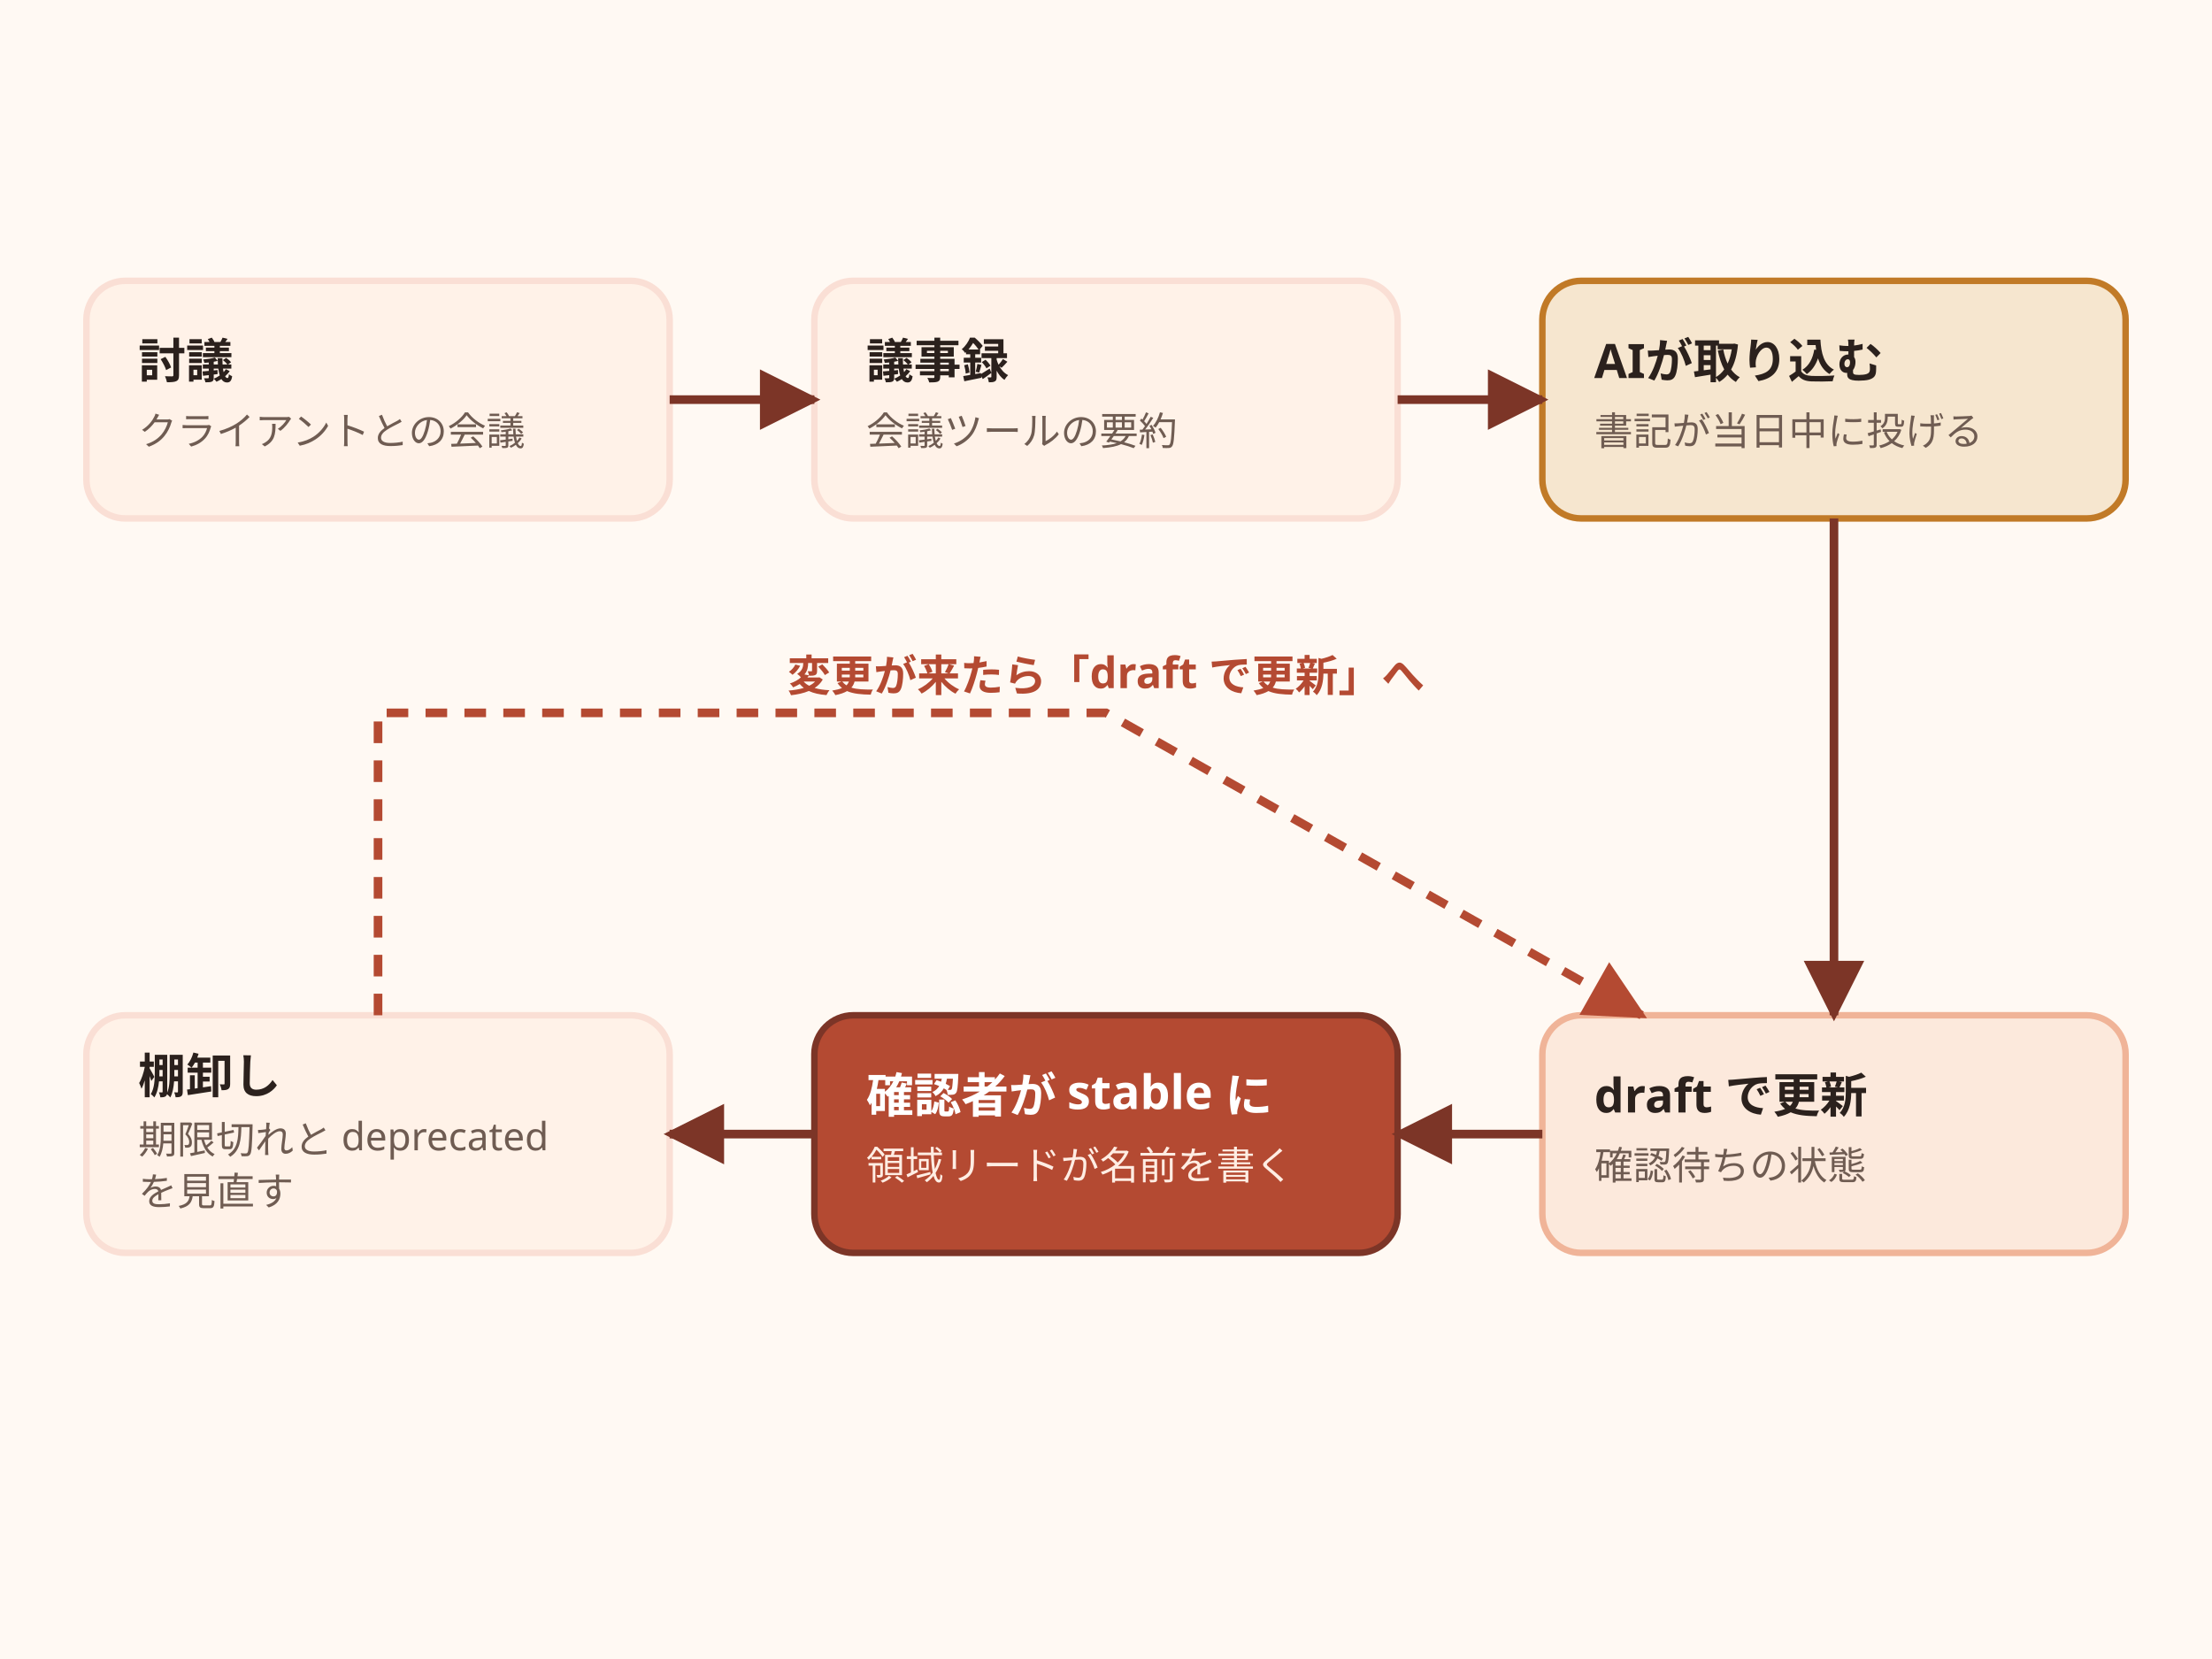
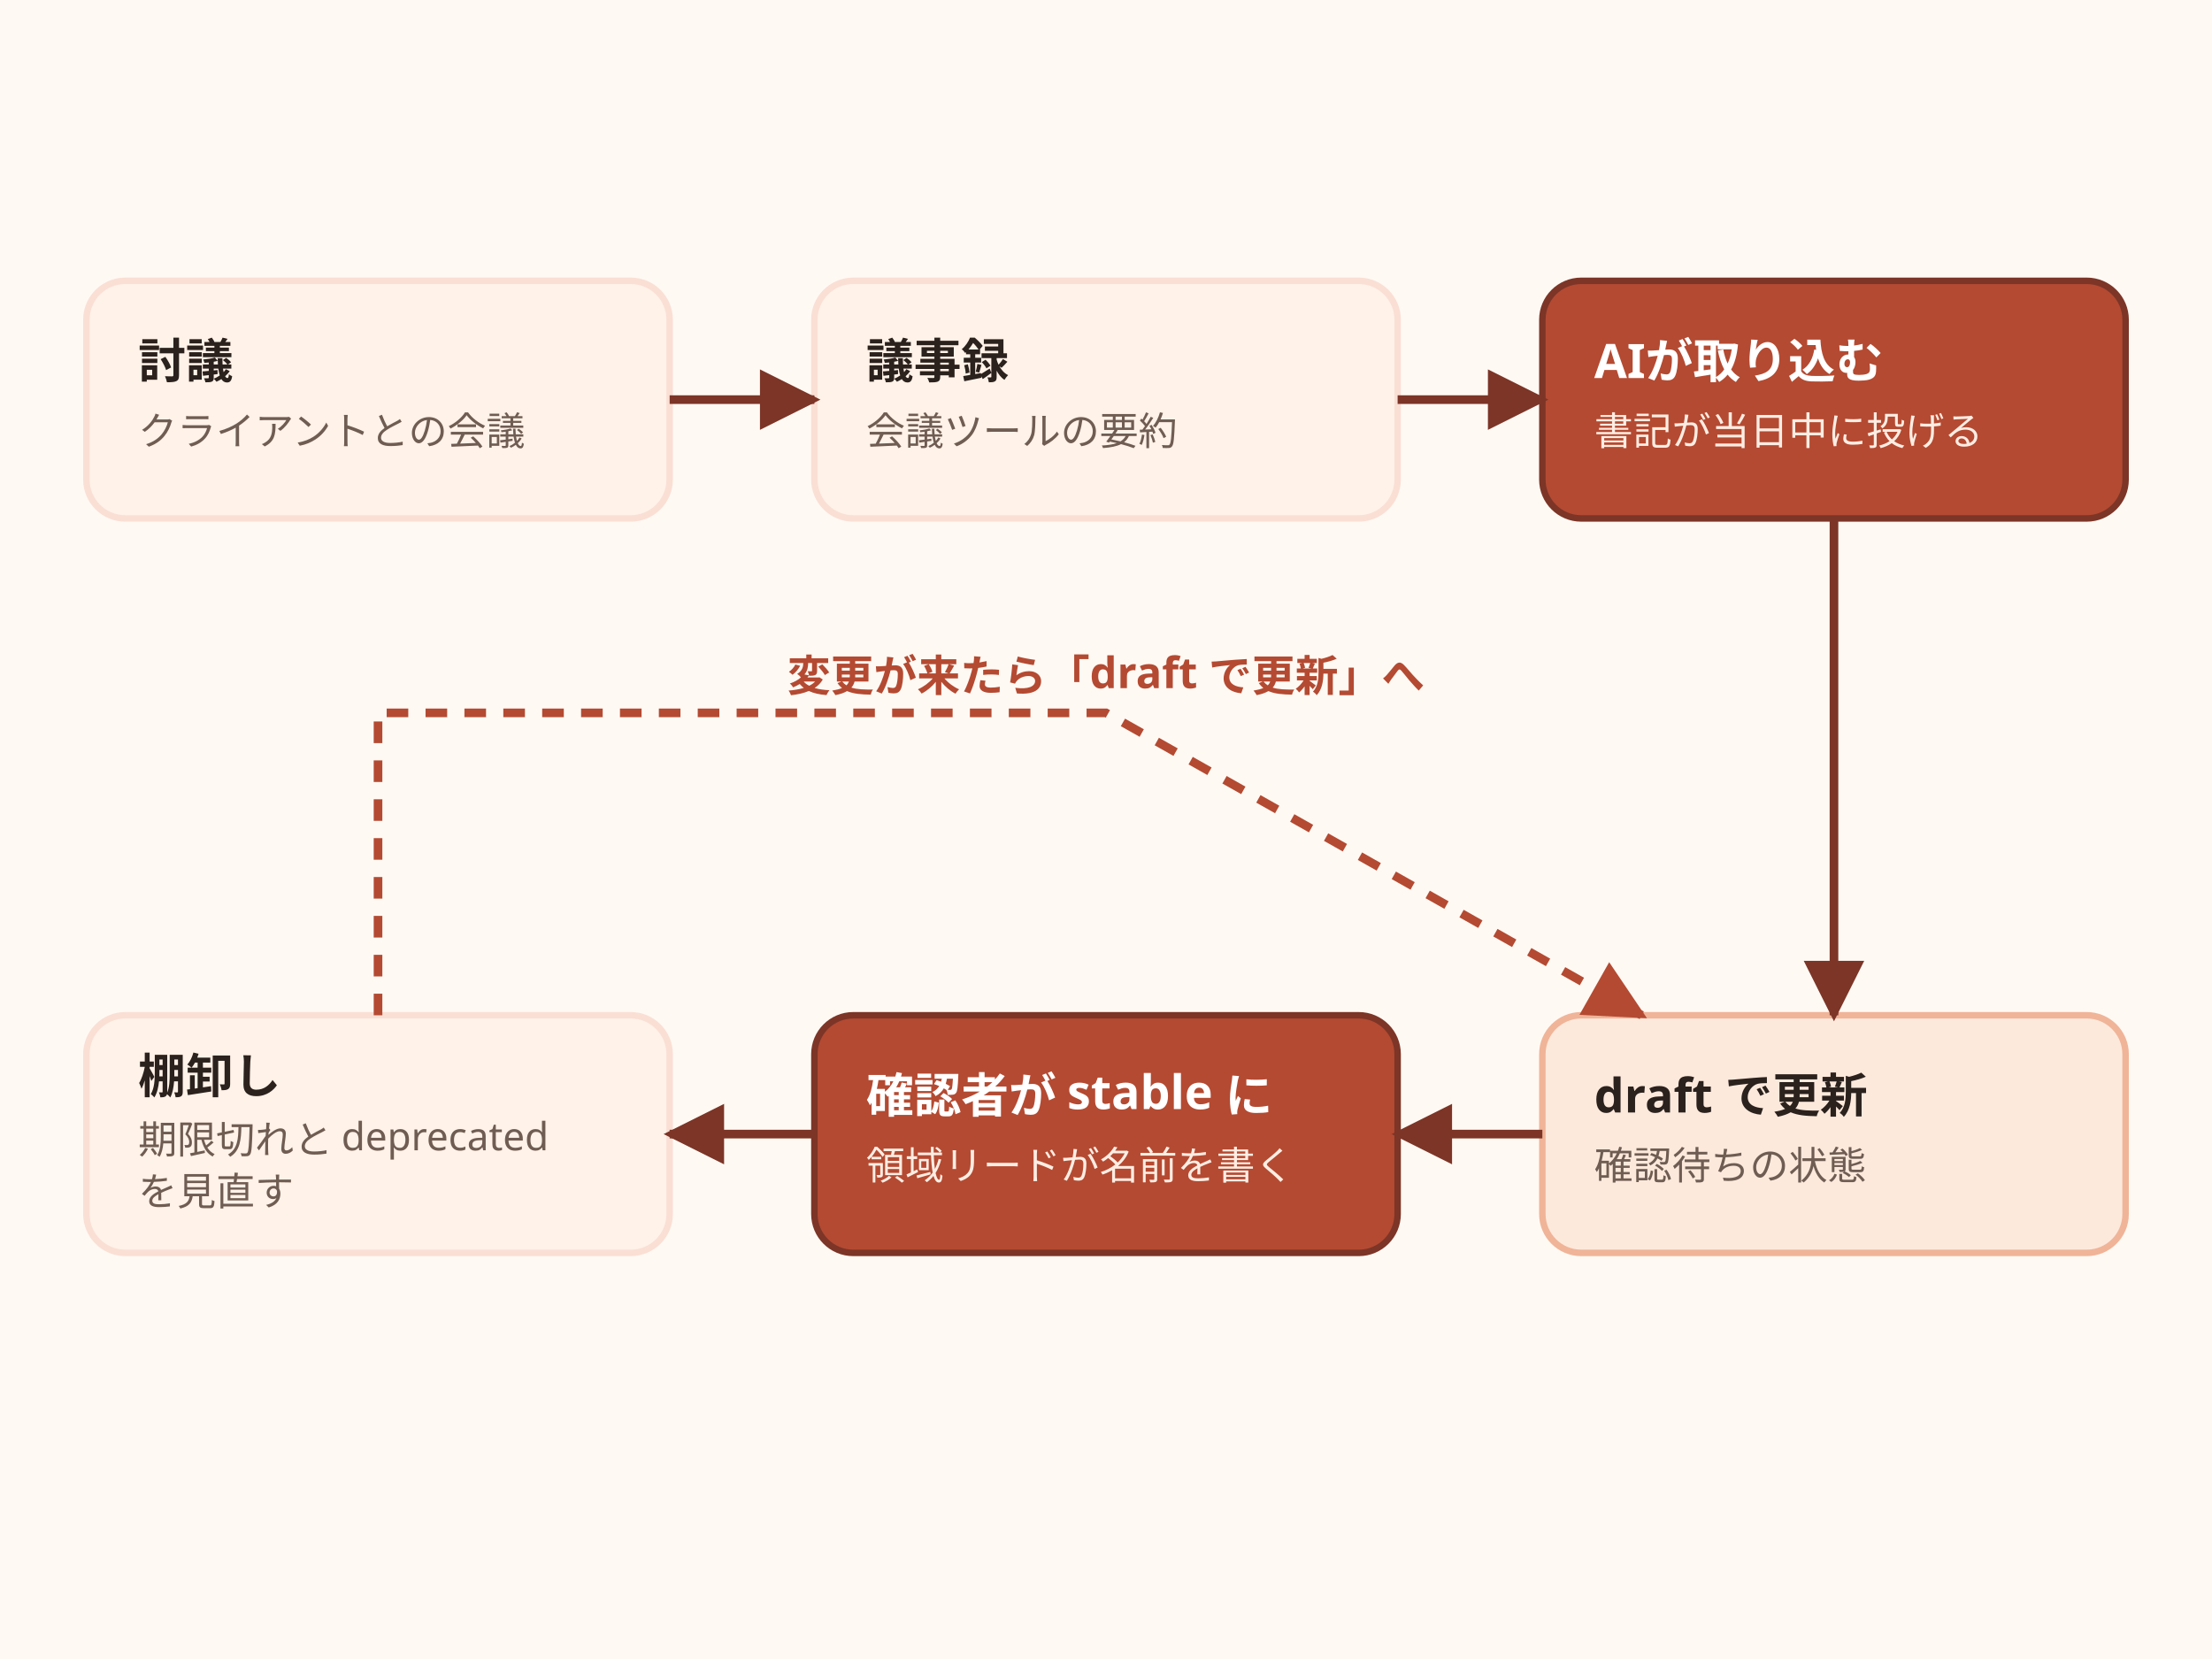
<svg xmlns="http://www.w3.org/2000/svg" width="1024" height="768" viewBox="0 0 1024 768">
  <defs>
    <marker id="arrowSolid" viewBox="0 0 10 10" refX="9" refY="5" markerWidth="7" markerHeight="7" orient="auto">
      <path d="M 0 0 L 10 5 L 0 10 z" fill="#7C3527" />
    </marker>
    <marker id="arrowReturn" viewBox="0 0 10 10" refX="9" refY="5" markerWidth="7" markerHeight="7" orient="auto">
      <path d="M 0 0 L 10 5 L 0 10 z" fill="#B44A32" />
    </marker>
  </defs>
  <rect width="1024" height="768" fill="#FFF9F3" />
  <g id="node-1">
    <rect x="40" y="130" width="270" height="110" rx="18" fill="#FFF2E8" stroke="#FADFD5" stroke-width="3" />
    <text x="64" y="175" font-family="Hiragino Sans, Hiragino Kaku Gothic ProN, sans-serif" font-size="22" font-weight="700" fill="#2B211D">討議</text>
    <text x="64" y="206" font-family="Hiragino Sans, Hiragino Kaku Gothic ProN, sans-serif" font-size="18" fill="#6F5C52">クライアントとの会議</text>
  </g>
  <g id="node-2">
    <rect x="377" y="130" width="270" height="110" rx="18" fill="#FFF2E8" stroke="#FADFD5" stroke-width="3" />
    <text x="401" y="175" font-family="Hiragino Sans, Hiragino Kaku Gothic ProN, sans-serif" font-size="22" font-weight="700" fill="#2B211D">議事録</text>
    <text x="401" y="206" font-family="Hiragino Sans, Hiragino Kaku Gothic ProN, sans-serif" font-size="18" fill="#6F5C52">会議ツールの要約</text>
  </g>
  <g id="node-3">
-     <rect x="714" y="130" width="270" height="110" rx="18" fill="#F6E6CF" stroke="#C17A27" stroke-width="3" />
-     <text x="738" y="175" font-family="Hiragino Sans, Hiragino Kaku Gothic ProN, sans-serif" font-size="22" font-weight="700" fill="#2B211D">AIが取り込む</text>
-     <text x="738" y="206" font-family="Hiragino Sans, Hiragino Kaku Gothic ProN, sans-serif" font-size="18" fill="#6F5C52">書記が当日中に投げる</text>
+     <rect x="714" y="130" width="270" height="110" rx="18" fill="#B44A32" stroke="#7C3527" stroke-width="3" />
+     <text x="738" y="175" font-family="Hiragino Sans, Hiragino Kaku Gothic ProN, sans-serif" font-size="22" font-weight="700" fill="#FFFFFF">AIが取り込む</text>
+     <text x="738" y="206" font-family="Hiragino Sans, Hiragino Kaku Gothic ProN, sans-serif" font-size="18" fill="#FFEDE3">書記が当日中に投げる</text>
  </g>
  <g id="node-4">
    <rect x="714" y="470" width="270" height="110" rx="18" fill="#FCE9DC" stroke="#F0B498" stroke-width="3" />
    <text x="738" y="515" font-family="Hiragino Sans, Hiragino Kaku Gothic ProN, sans-serif" font-size="22" font-weight="700" fill="#2B211D">draft で更新</text>
    <text x="738" y="546" font-family="Hiragino Sans, Hiragino Kaku Gothic ProN, sans-serif" font-size="18" fill="#6F5C52">確認待ちの状態</text>
  </g>
  <g id="node-5">
    <rect x="377" y="470" width="270" height="110" rx="18" fill="#B44A32" stroke="#7C3527" stroke-width="3" />
    <text x="401" y="515" font-family="Hiragino Sans, Hiragino Kaku Gothic ProN, sans-serif" font-size="22" font-weight="700" fill="#FFFFFF">確認者が stable に</text>
    <text x="401" y="546" font-family="Hiragino Sans, Hiragino Kaku Gothic ProN, sans-serif" font-size="18" fill="#FFEDE3">領域リードが名前を書く</text>
  </g>
  <g id="node-6">
    <rect x="40" y="470" width="270" height="110" rx="18" fill="#FFF2E8" stroke="#FADFD5" stroke-width="3" />
    <text x="64" y="506" font-family="Hiragino Sans, Hiragino Kaku Gothic ProN, sans-serif" font-size="22" font-weight="700" fill="#2B211D">棚卸し</text>
    <text x="64" y="534" font-family="Hiragino Sans, Hiragino Kaku Gothic ProN, sans-serif" font-size="18" fill="#6F5C52">期限切れと deprecated</text>
    <text x="64" y="558" font-family="Hiragino Sans, Hiragino Kaku Gothic ProN, sans-serif" font-size="18" fill="#6F5C52">を見直す</text>
  </g>
  <path d="M 310 185 H 377" fill="none" stroke="#7C3527" stroke-width="4" marker-end="url(#arrowSolid)" />
  <path d="M 647 185 H 714" fill="none" stroke="#7C3527" stroke-width="4" marker-end="url(#arrowSolid)" />
  <path d="M 849 240 V 470" fill="none" stroke="#7C3527" stroke-width="4" marker-end="url(#arrowSolid)" />
  <path d="M 714 525 H 647" fill="none" stroke="#7C3527" stroke-width="4" marker-end="url(#arrowSolid)" />
  <path d="M 377 525 H 310" fill="none" stroke="#7C3527" stroke-width="4" marker-end="url(#arrowSolid)" />
  <path d="M 175 470 V 330 H 512 L 760 470" fill="none" stroke="#B44A32" stroke-width="4" stroke-dasharray="10 8" marker-end="url(#arrowReturn)" />
  <text x="512" y="320" text-anchor="middle" font-family="Hiragino Sans, Hiragino Kaku Gothic ProN, sans-serif" font-size="20" font-weight="700" fill="#B44A32">変更が来たら「draft で更新」へ</text>
</svg>
